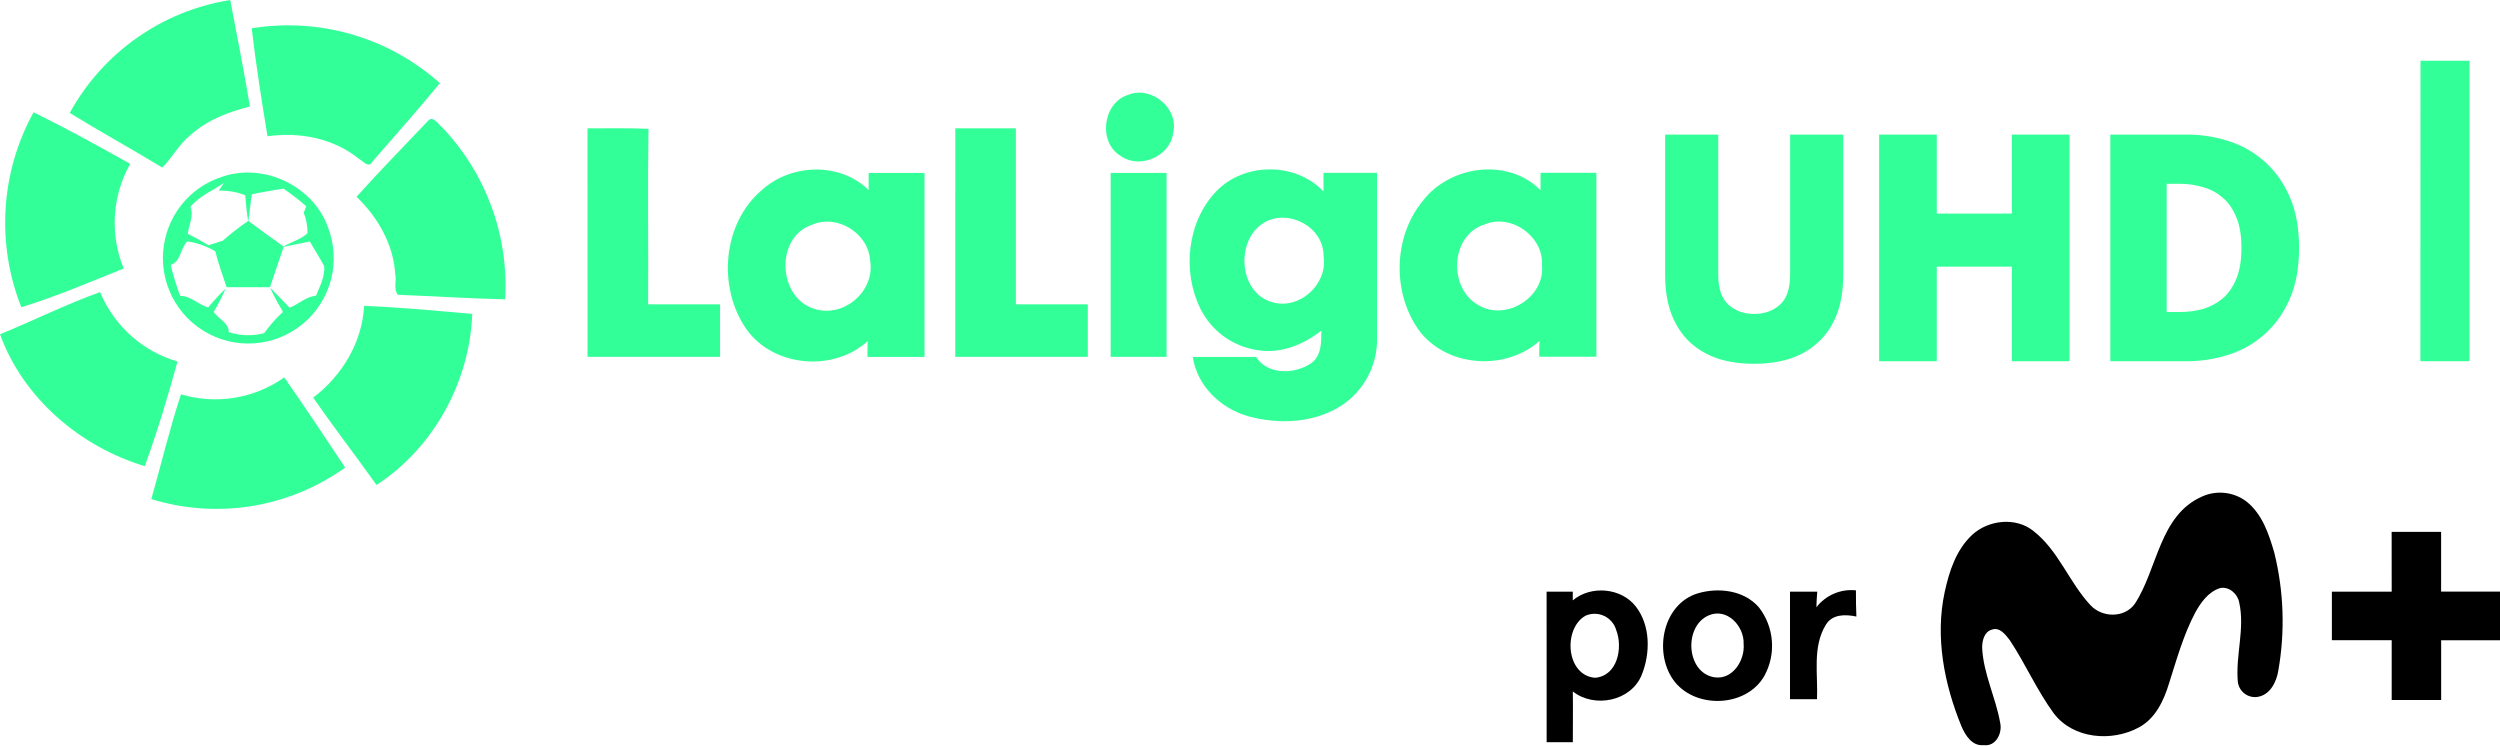
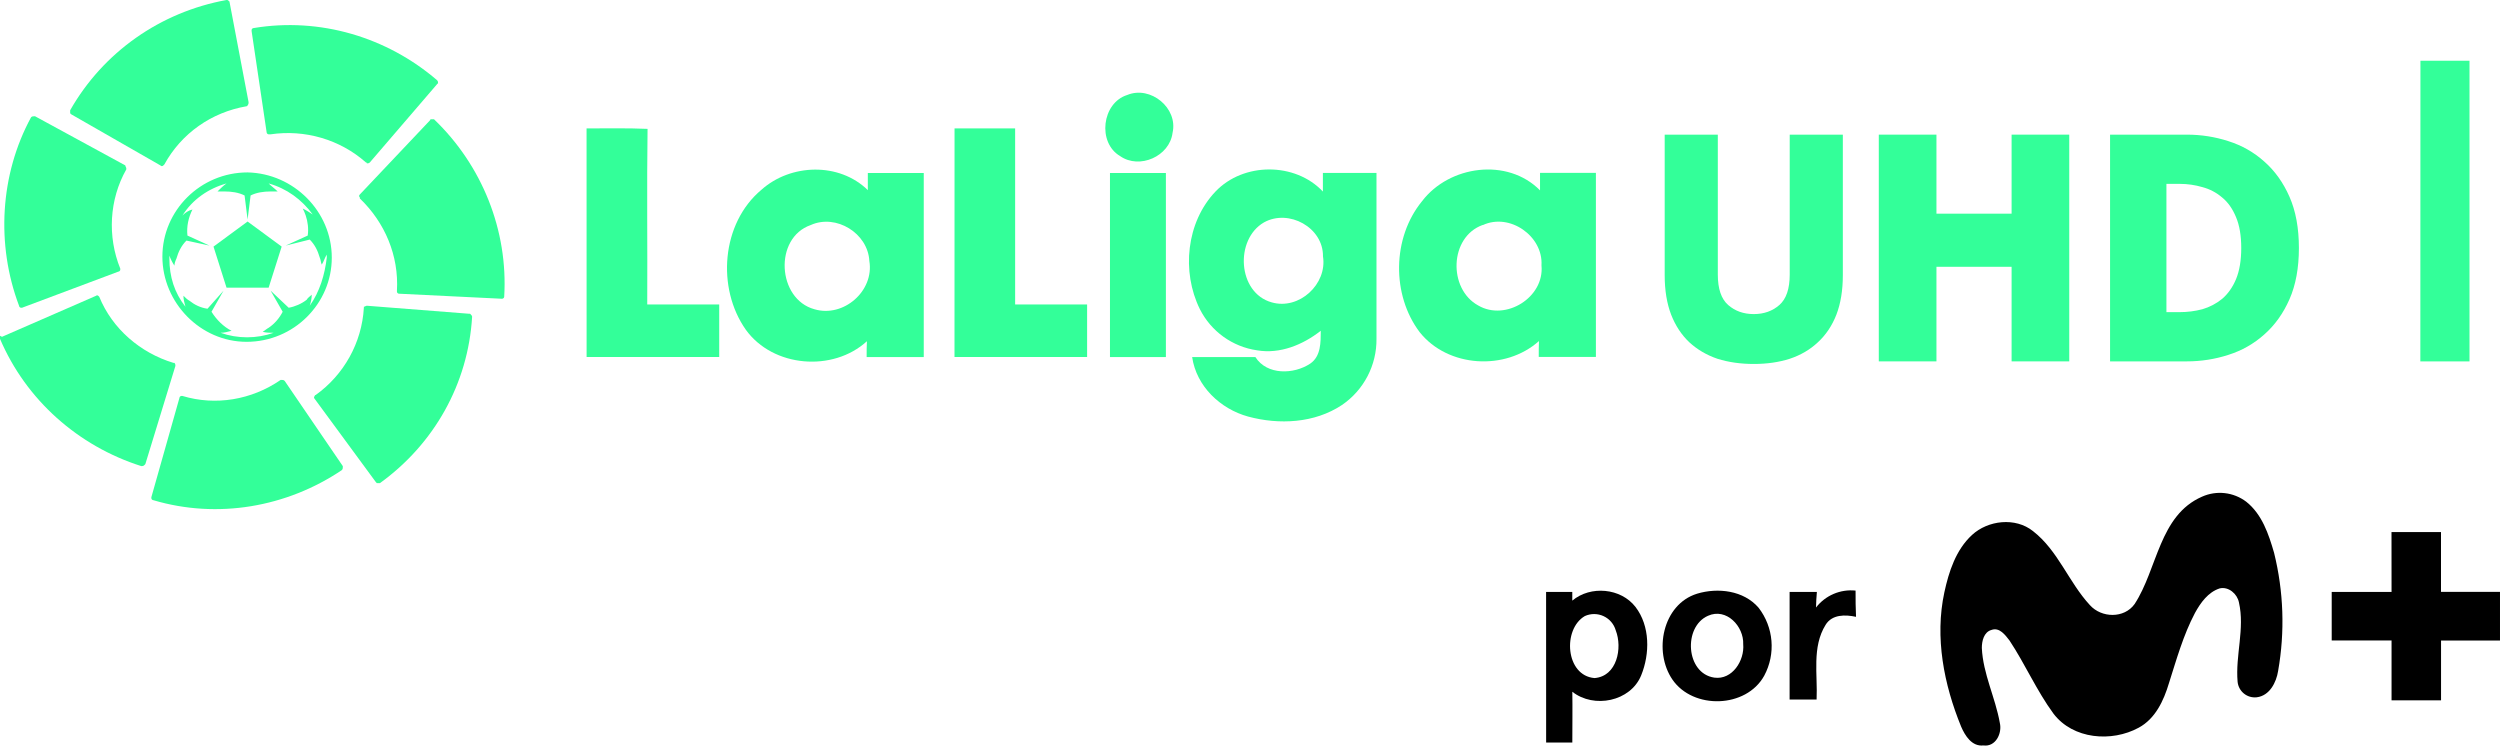
- <svg xmlns="http://www.w3.org/2000/svg" width="1141.1" height="340.16" version="1.1" viewBox="0 0 1141.1 340.16">
-   <path class="cls-1" d="m1104.8 27.723h22.386q0 68.576 0 137.15-11.245 0-22.428 0 0.063-68.576 0.043-137.15z" fill="#3f9" stroke-width="9.431" />
-   <g transform="translate(218.71)" stroke-width="1.998">
+ <svg xmlns="http://www.w3.org/2000/svg" width="1140.6" height="340.16" version="1.1" viewBox="0 0 1140.6 340.16">
+   <path class="cls-1" d="m1104.3 27.723h22.386q0 68.576 0 137.15-11.245 0-22.428 0 0.063-68.576 0.043-137.15z" fill="#3f9" stroke-width="9.431" />
+   <g transform="translate(218.17 .00016043)" stroke-width="1.998">
    <path d="m786.47 226.61a19.913 19.913 0 0 1 20.16 2.279c7.226 5.707 10.265 14.822 12.728 23.342a130.13 130.13 0 0 1 1.848 53.849c-0.821 5.276-3.88 11.332-9.752 12.051a7.883 7.883 0 0 1-8.745-7.103c-1.047-12.071 3.346-24.183 0.616-36.172-0.76-3.901-4.722-7.349-8.787-6.405-5.276 1.704-8.704 6.528-11.27 11.188-5.358 10.142-8.437 21.288-11.907 32.148-2.381 7.883-6.159 16.115-13.775 20.221-12.318 6.713-29.972 5.317-38.882-6.426-7.699-10.49-12.913-22.582-20.057-33.36-1.909-2.443-4.557-6.159-8.212-4.824-3.51 0.965-4.414 5.112-4.414 8.212 0.534 11.866 6.159 22.582 8.212 34.222 1.129 4.722-1.909 11.045-7.493 10.265-5.255 0.595-8.376-4.434-10.162-8.581-7.863-19.215-12.091-40.668-7.657-61.261 2.053-9.485 5.255-19.379 12.584-26.154s19.831-8.212 27.858-1.786c11.476 8.91 16.3 23.342 25.969 33.771 5.317 5.912 15.623 6.159 20.385-0.493 10.47-15.992 11.168-40.422 30.753-48.983z" />
    <path d="m872.93 242.76h22.582v27.283h26.914v22.192h-26.893q0 13.652 0 27.283h-22.582v-27.304h-27.304v-22.151h27.304z" />
    <path d="m610.37 277.17a20.18 20.18 0 0 1 18.045-7.719c0 3.983 0 7.965 0.205 11.968-4.907-1.047-10.921-1.17-13.877 3.654-6.323 10.162-3.572 22.767-4.106 34.078q-6.159 0-12.318 0v-49.085h12.441c-0.246 2.463-0.308 4.722-0.39 7.103z" />
    <path d="m487.22 270.07h11.948v3.962c8.314-7 22.213-5.769 28.864 2.915 6.651 8.684 6.59 21.309 2.566 31.184-4.865 11.948-21.576 15.253-31.41 7.473 0.123 7.719 0 15.458 0 23.177h-11.948zm17.676 11.003c-10.265 5.974-8.848 27.201 4.414 28.289 10.265-0.78 12.831-13.714 9.69-21.761a10.265 10.265 0 0 0-14.104-6.528z" />
    <path d="m556.09 270.87c9.505-2.874 21.268-1.499 28.063 6.385a28.597 28.597 0 0 1 2.587 31.02c-8.212 14.904-32.436 15.561-41.9 1.745-8.704-12.708-4.537-34.242 11.25-39.149zm4.988 10.08c-11.414 5.03-10.142 26.298 2.874 28.207 8.212 1.15 13.857-7.801 13.2-15.233 0.328-8.15-7.658-16.772-16.074-12.974z" />
  </g>
-   <g transform="translate(1.123e-4)" fill="#3f9" stroke-width="9.431">
-     <path class="cls-1" d="m31.818 51.554a101.81 101.81 0 0 1 73.272-51.554c3.088 16.19 6.259 32.379 8.992 48.632-9.764 2.441-19.486 6.092-27.122 12.997-5.237 4.173-8.241 10.202-12.893 14.854-13.916-8.47-28.29-16.336-42.248-24.931z" />
-     <path class="cls-1" d="m114.89 12.914a103.88 103.88 0 0 1 85.891 25.035c-9.868 12.122-20.529 23.909-30.835 35.863-1.648 3.192-4.34-0.376-6.113-1.314-11.579-9.388-27.122-12.372-41.726-10.306-2.712-16.294-5.279-32.797-7.219-49.279z" />
+   <g transform="translate(-.53846 .00016043)" fill="#3f9" stroke-width="9.431">
    <path class="cls-1" d="m514.83 43.332c10.619-4.402 23.283 5.967 20.675 17.274-1.335 10.703-15.084 16.795-23.909 10.619-10.473-6.134-8.345-24.264 3.234-27.894z" />
-     <path class="cls-1" d="m15.315 51.237c14.959 7.364 29.584 15.397 44.104 23.554a54.829 54.829 0 0 0-2.962 47.755c-15.417 6.259-30.835 12.768-46.733 17.692a104.67 104.67 0 0 1 5.591-89.001z" />
-     <path class="cls-1" d="m195.51 54.994c2.274-2.274 4.381 1.669 6.071 2.879a104.86 104.86 0 0 1 29 78.756c-16.336-0.355-32.671-1.44-48.986-2.086-2.086-2.524-0.542-6.259-1.189-9.305-0.793-13.728-7.991-26.141-17.671-35.425 10.64-11.85 21.822-23.241 32.775-34.82z" Googl="true" />
    <path class="cls-1" d="m268.15 58.585c9.284 0 18.547-0.188 27.831 0.209-0.376 26.705 0 53.408-0.146 80.115h32.838v23.972q-30.251 0-60.501 0 0.042-52.139-0.021-104.29z" />
    <path class="cls-1" d="m436.04 58.585h27.643q0 40.14 0 80.322h32.838q0 11.975 0 23.972-30.23 0-60.501 0z" />
    <path class="cls-1" d="m347.93 86.58c13.352-11.934 35.467-12.643 48.547 0.167v-7.803h25.515q0 41.997 0 83.975h-26.058c0-1.815 0-5.424 0.125-7.239-15.522 14.187-42.853 11.954-55.244-5.237-13.394-19.006-11.182-48.547 7.114-63.861zm22.511 16.085c-16.962 5.904-15.292 33.798 1.69 38.43 13.269 3.922 27.351-8.345 25.035-22.052-0.668-12.643-15.167-21.572-26.725-16.377z" />
    <path class="cls-1" d="m555.09 87.397c12.705-13.394 36.301-13.498 49.005 0v-8.491h24.451v75.627a36.093 36.093 0 0 1-15.731 30.23c-12.518 8.345-28.728 9.117-42.873 5.279-12.664-3.484-23.554-13.811-25.495-27.122h28.853c5.32 8.345 17.587 7.928 25.035 2.962 4.903-3.359 4.757-9.701 4.799-14.98-8.116 6.384-18.589 10.724-29.062 8.929a34.758 34.758 0 0 1-26.1-18.777c-8.449-17.066-6.217-39.681 7.114-53.658zm22.135 14.062c-13.436 7.74-12.1 32.15 3.505 36.489 12.518 3.63 25.432-8.345 23.408-20.967 0.167-13.227-15.647-21.781-26.913-15.522z" />
    <path class="cls-1" d="m649.33 91.795c12.414-16.315 38.972-20.007 53.828-4.944v-7.991h25.495v83.975h-26.079c0-1.815 0-5.424 0.104-7.239-15.272 13.686-41.538 12.142-54.409-4.027-12.852-17.003-12.601-43.082 1.064-59.775zm27.706 10.828c-15.272 5.466-15.877 29.208-2.086 36.74 12.518 7.344 30.314-3.672 28.874-18.297 0.835-13.332-14.52-24.097-26.788-18.359z" />
-     <path class="cls-1" d="m101.54 80.634c18.777-6.426 41.35 4.173 48.108 22.949a38.993 38.993 0 1 1-74.211 5.091 38.847 38.847 0 0 1 26.1-28.04zm-14.604 13.749c1.565 4.173-0.73 8.345-1.231 12.351a104.32 104.32 0 0 1 9.451 5.216c2.086-0.647 4.381-1.356 6.551-2.086a110.91 110.91 0 0 1 11.495-8.95q-0.835-5.883-1.273-11.787a29.542 29.542 0 0 0-12.1-2.086l2.399-3.588c-5.069 3.672-11.182 5.862-15.23 10.932zm27.977-5.696c-0.501 4.047-1.001 8.095-1.544 12.142q7.928 5.946 16.044 11.662c3.568-2.086 7.949-3.15 10.953-6.071a25.035 25.035 0 0 0-1.732-9.326l1.147-2.962a113.33 113.33 0 0 0-10.432-8.053c-4.84 0.897-9.659 1.544-14.374 2.608zm-36.99 32.191a112.01 112.01 0 0 0 4.319 14.166c4.778 0 8.345 3.985 12.747 5.299a113.01 113.01 0 0 1 8.032-8.679 96.283 96.283 0 0 1-5.508 10.724c2.086 3.088 7.01 5.007 6.906 9.201a28.749 28.749 0 0 0 16.148 0.48 64.277 64.277 0 0 1 8.575-9.701c-2.086-3.63-4.173-7.302-5.841-11.078 3.025 3.004 5.946 6.113 8.887 9.18 4.173-1.69 7.511-5.112 12.059-5.466 1.69-4.34 4.173-8.762 3.714-13.561-2.086-3.839-4.36-7.469-6.551-11.204q-5.946 1.252-11.934 2.42c-2.086 6.113-4.173 12.288-6.259 18.443h-19.778c-1.836-5.445-3.776-10.849-5.174-16.419a36.656 36.656 0 0 0-12.727-4.527c-3.255 3.067-2.983 9.409-7.615 10.724z" />
    <path class="cls-1" d="m506.95 78.944q12.768 0 25.515 0 0 41.955 0 83.952h-25.515z" />
-     <path class="cls-1" d="m0.002 152.57c15.272-6.259 30.126-13.665 45.69-19.257a54.767 54.767 0 0 0 35.321 31.691c-4.381 16.085-9.242 32.108-14.938 47.778-29.458-8.867-55.494-31.002-66.075-60.209z" />
-     <path class="cls-1" d="m166.2 139.59c16.482 0.709 32.922 2.232 49.34 3.672-1.043 30.856-17.692 61.294-43.687 78.09-9.534-13.352-19.549-26.392-28.916-39.848 13.164-9.993 22.365-25.16 23.262-41.913z" />
-     <path class="cls-1" d="m82.599 179.98a54.579 54.579 0 0 0 47.15-7.719c9.472 13.582 18.652 27.351 27.79 41.142a100.77 100.77 0 0 1-88.477 14.395c4.548-15.939 8.366-32.087 13.54-47.816z" />
  </g>
-   <g transform="matrix(3.6945 0 0 3.6945 -303.83 262.05)" fill="#3f9" style="shape-inside:url(#rect5050-4);white-space:pre" aria-label="UHD">
+   <g transform="matrix(4.5734 0 0 4.5734 317.87 -85.775)" fill="#3f9">
+     <path d="m-62.505 29.755v0.3l0.1 0.1 8.9 5.1c0.1 0.1 0.2 0.1 0.3 0l0.1-0.1c1.7-3.1 4.7-5.2 8.2-5.8 0 0 0.1 0 0.1-0.1 0.1-0.1 0.1-0.2 0.1-0.3l-1.9-10s0-0.1-0.1-0.1c0-0.1-0.1-0.1-0.2-0.1-6.6 1.2-12.3 5.2-15.6 11" />
+     <path d="m-67.605 49.255c0 0.1 0.1 0.2 0.2 0.2h0.1l9.6-3.6c0.1 0 0.2-0.1 0.2-0.2v-0.1c-1.3-3.2-1.1-6.9 0.6-9.9v-0.1c0-0.1-0.1-0.2-0.1-0.3l-9-4.9h-0.1c-0.1 0-0.2 0-0.3 0.1-3.1 5.7-3.5 12.7-1.2 18.8" />
+     <path d="m-55.405 65.255c0.1 0 0.2 0 0.3-0.1l0.1-0.1 3-9.8c0-0.1 0-0.2-0.1-0.3h-0.1c-3.3-1-6.1-3.4-7.4-6.6-0.1-0.1-0.2-0.2-0.3-0.1l-9.4 4.1-0.2-0.1v0.3c2.6 6.1 7.8 10.7 14.1 12.7" />
+     <path d="m-35.405 65.655c0.1-0.1 0.1-0.2 0.1-0.3v-0.1l-5.8-8.5c-0.1-0.1-0.2-0.1-0.3-0.1h-0.1c-2.9 2-6.5 2.6-9.8 1.6h-0.1c-0.1 0-0.2 0.1-0.2 0.2l-2.8 9.9v0.1c0 0.1 0.1 0.2 0.2 0.2 6.4 1.9 13.3 0.7 18.8-3" />
+     <path d="m-22.405 50.355c0-0.1-0.1-0.2-0.2-0.3h-0.1l-10.2-0.8c-0.1 0-0.2 0.1-0.3 0.1v0.1c-0.2 3.5-2 6.7-4.8 8.7 0 0-0.1 0-0.1 0.1-0.1 0.1-0.1 0.2 0 0.3l6.1 8.3 0.1 0.1h0.3c5.4-3.9 8.8-9.9 9.2-16.6" />
+     <path d="m-26.205 30.655h-0.3s-0.1 0-0.1 0.1l-7 7.4c-0.1 0.1-0.1 0.2 0 0.3v0.1c2.5 2.4 3.9 5.7 3.7 9.2v0.1c0 0.1 0.1 0.2 0.2 0.2l10.2 0.5h0.1c0.1 0 0.2-0.1 0.2-0.2 0.4-6.6-2.2-13.1-7-17.7" />
+     <path d="m-44.205 21.555c-0.1 0-0.2 0.1-0.2 0.2v0.1l1.5 10.1c0 0.1 0.1 0.2 0.2 0.2h0.2c3.4-0.5 6.9 0.5 9.5 2.8 0 0 0.1 0 0.1 0.1 0.1 0 0.2 0 0.3-0.1l6.7-7.8 0.1-0.1c0-0.1 0-0.2-0.1-0.3-5-4.3-11.7-6.3-18.3-5.2" />
+     <path d="m-38.605 49.255c0.1-0.3 0.2-0.7 0.2-1.1-0.2 0.2-0.4 0.3-0.5 0.5-0.5 0.4-1.2 0.7-1.8 0.8l-1.8-1.7 1.2 2.1c-0.3 0.6-0.8 1.2-1.4 1.6-0.2 0.1-0.4 0.3-0.6 0.4 0.4 0.1 0.7 0.1 1.1 0.1-1.7 0.6-3.6 0.6-5.3 0 0.4 0 0.7-0.1 1.1-0.2-0.8-0.4-1.5-1.1-2-1.9l1.2-2.1-1.6 1.8c-0.7-0.1-1.3-0.4-1.8-0.8-0.2-0.1-0.4-0.3-0.6-0.5 0 0.4 0.1 0.7 0.2 1.1-1.1-1.4-1.6-3-1.6-4.8v-0.3c0.1 0.3 0.3 0.7 0.5 1 0-0.2 0.1-0.5 0.2-0.7 0.2-0.7 0.5-1.3 1-1.8l2.3 0.5-2.2-1c-0.1-0.9 0.1-1.8 0.5-2.6-0.4 0.1-0.7 0.3-1 0.6 1-1.6 2.6-2.7 4.4-3.2-0.3 0.2-0.6 0.5-0.9 0.8h0.7c0.7 0 1.4 0.1 2 0.4l0.3 2.4 0.3-2.4c0.6-0.3 1.3-0.4 2-0.4h0.7c-0.3-0.3-0.6-0.5-0.9-0.8 1.8 0.5 3.3 1.6 4.4 3.1-0.3-0.2-0.6-0.4-1-0.6 0.1 0.2 0.2 0.4 0.3 0.7 0.2 0.6 0.3 1.3 0.2 2l-2.2 1 2.4-0.6c0.5 0.5 0.8 1.1 1 1.8 0.1 0.2 0.1 0.5 0.2 0.7 0.2-0.3 0.3-0.7 0.5-1v0.3c-0.2 1.7-0.7 3.4-1.7 4.8m-6.2-13.3c-4.7 0-8.5 3.8-8.5 8.4s3.8 8.5 8.4 8.5c4.7 0 8.5-3.8 8.5-8.4s-3.8-8.4-8.4-8.5" />
+     <polygon transform="translate(-69.505 18.755)" points="26.8 28.7 28.1 24.6 24.7 22.1 21.3 24.6 22.6 28.7" />
+   </g>
+   <g transform="matrix(3.6945 0 0 3.6945 -304.37 262.05)" fill="#3f9" style="shape-inside:url(#rect5050-4);white-space:pre" aria-label="UHD">
    <path d="m309.96-36.943q0 2.8-0.8 4.88-0.8 2.04-2.28 3.4-1.44 1.36-3.48 2.04-2 0.64-4.44 0.64t-4.48-0.64q-2-0.68-3.48-2.04-1.44-1.36-2.24-3.4-0.8-2.08-0.8-4.88v-17.36h6.56v17.28q0 2.64 1.28 3.76t3.16 1.12 3.16-1.12 1.28-3.76v-17.28h6.56z" />
    <path d="m314.4-54.303h7.12v9.76h9.28v-9.76h7.12v28h-7.12v-11.68h-9.28v11.68h-7.12z" />
    <path d="m342.96-26.303v-28h9.48q2.64 0 5.12 0.8 2.52 0.8 4.44 2.52 1.96 1.72 3.12 4.36t1.16 6.32-1.16 6.32-3.12 4.36q-1.92 1.72-4.44 2.52-2.48 0.8-5.12 0.8zm8.6-6.08q1.44 0 2.8-0.36 1.36-0.4 2.44-1.28 1.08-0.92 1.72-2.44 0.64-1.56 0.64-3.84t-0.64-3.8q-0.64-1.56-1.72-2.44-1.08-0.92-2.44-1.28-1.36-0.4-2.8-0.4h-1.64v15.84z" />
  </g>
</svg>
